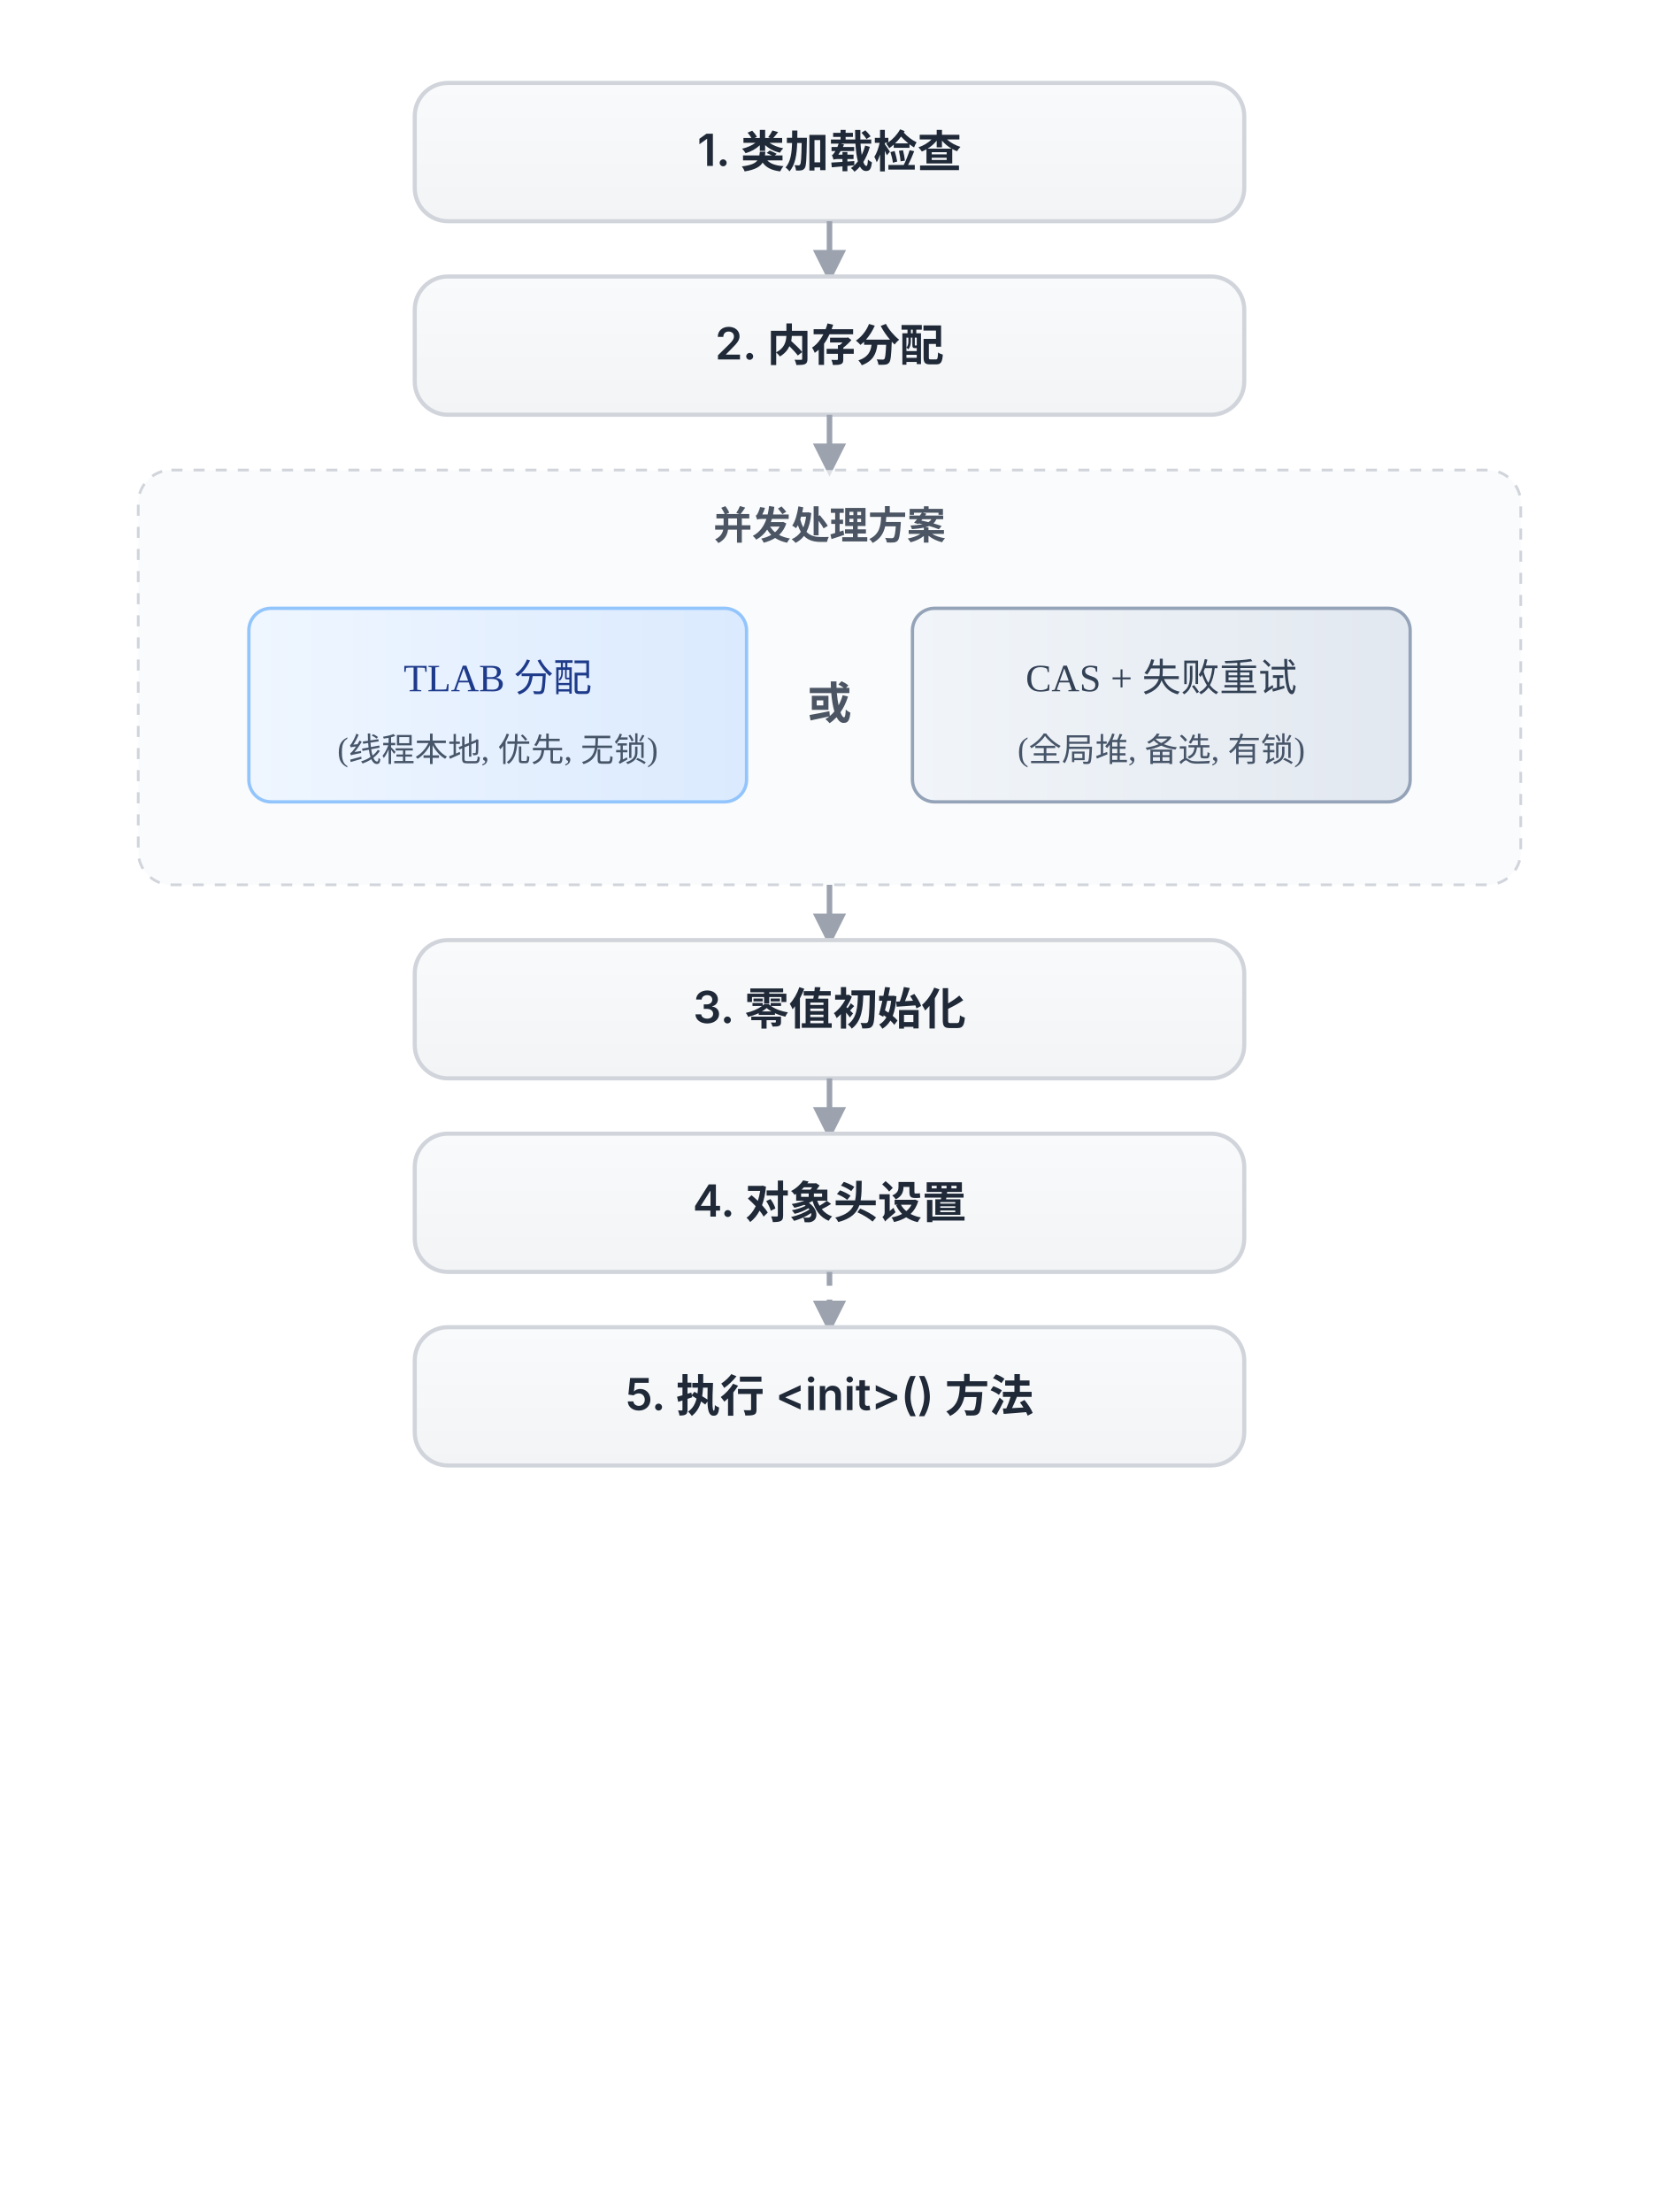
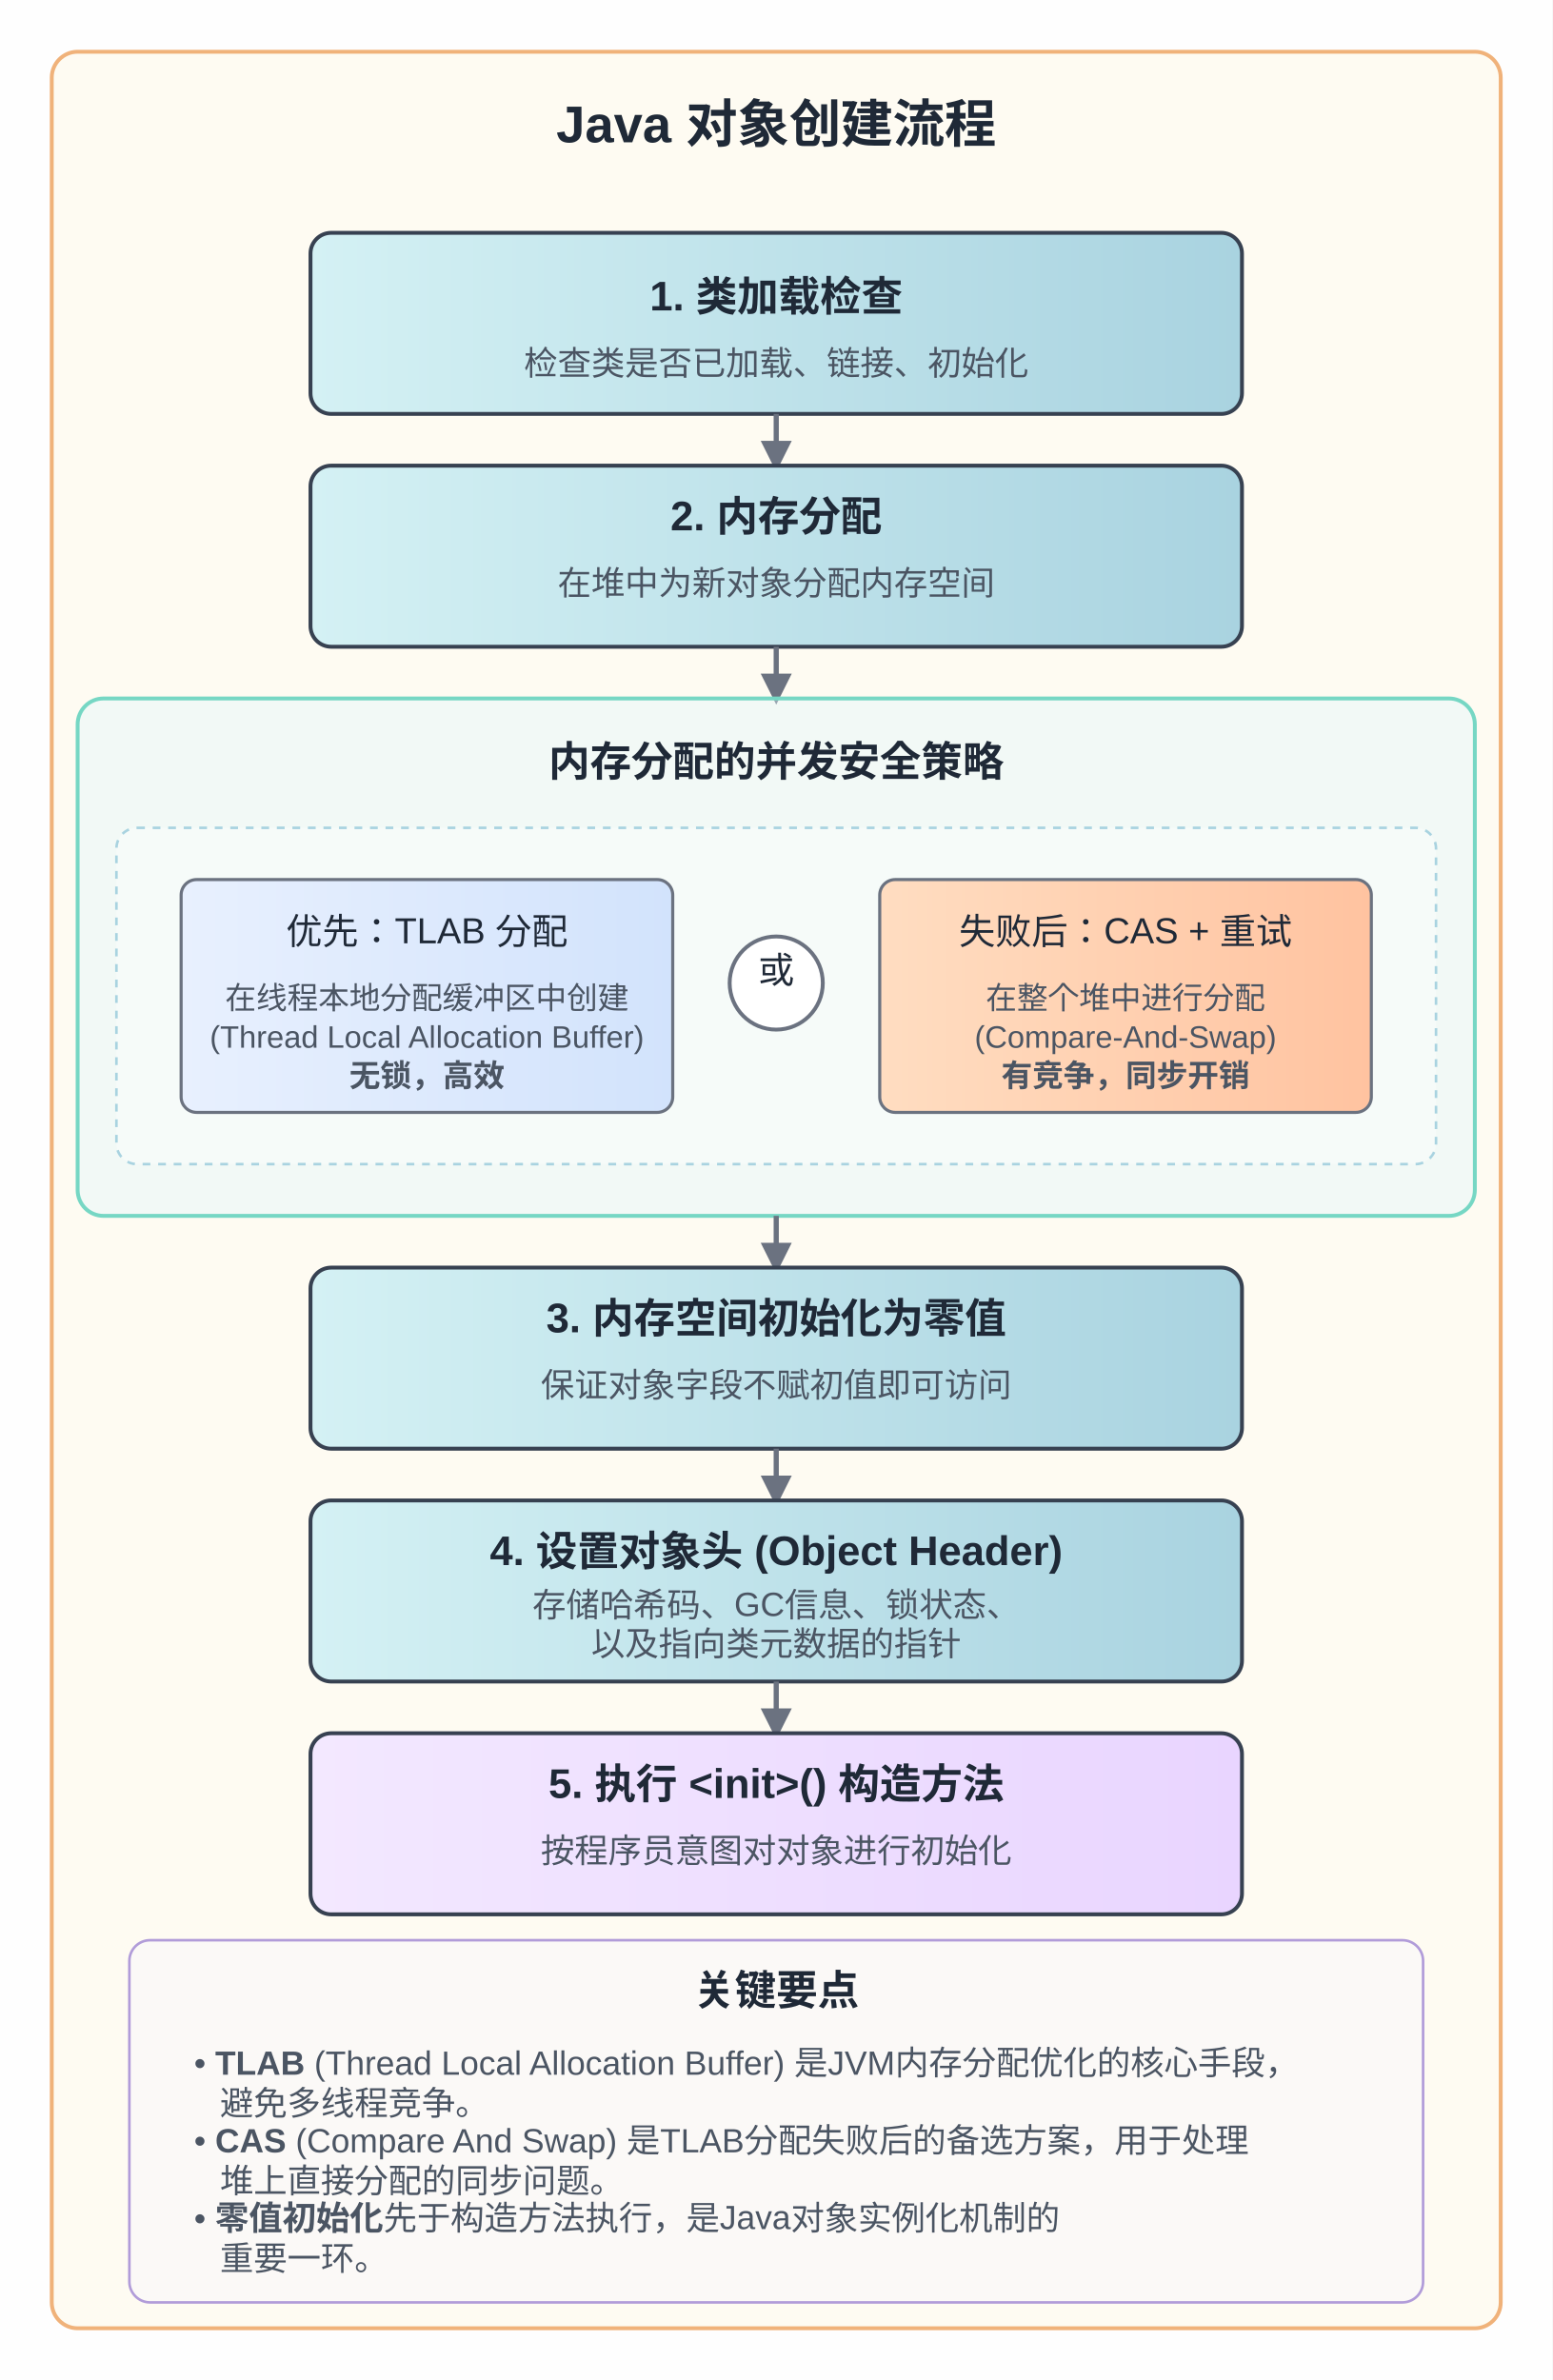
- <svg xmlns="http://www.w3.org/2000/svg" width="600" height="800" viewBox="0 0 600 800">
+ <svg xmlns="http://www.w3.org/2000/svg" viewBox="0 0 600 920" font-family="Arial, sans-serif" font-size="14">
  <defs>
-     <linearGradient id="grad-step" x1="0%" y1="0%" x2="0%" y2="100%">
-       <stop offset="0%" style="stop-color:#f9fafb;stop-opacity:1" />
-       <stop offset="100%" style="stop-color:#f3f4f6;stop-opacity:1" />
+     <linearGradient id="grad-step-v2" x1="0%" y1="0%" x2="100%" y2="0%">
+       <stop offset="0%" style="stop-color:#D4F1F4;stop-opacity:1" />
+       <stop offset="100%" style="stop-color:#A9D3E0;stop-opacity:1" />
    </linearGradient>
-     <linearGradient id="grad-tlab" x1="0%" y1="0%" x2="100%" y2="0%">
-       <stop offset="0%" style="stop-color:#eff6ff;stop-opacity:1" />
-       <stop offset="100%" style="stop-color:#dbeafe;stop-opacity:1" />
+     <linearGradient id="grad-tlab-v2" x1="0%" y1="0%" x2="100%" y2="0%">
+       <stop offset="0%" style="stop-color:#E8F0FE;stop-opacity:1" />
+       <stop offset="100%" style="stop-color:#D2E3FC;stop-opacity:1" />
    </linearGradient>
-     <linearGradient id="grad-cas" x1="0%" y1="0%" x2="100%" y2="0%">
-       <stop offset="0%" style="stop-color:#f1f5f9;stop-opacity:1" />
-       <stop offset="100%" style="stop-color:#e2e8f0;stop-opacity:1" />
+     <linearGradient id="grad-cas-v2" x1="0%" y1="0%" x2="100%" y2="0%">
+       <stop offset="0%" style="stop-color:#FFDDC1;stop-opacity:1" />
+       <stop offset="100%" style="stop-color:#FFC3A0;stop-opacity:1" />
+     </linearGradient>
+     <linearGradient id="grad-init-v2" x1="0%" y1="0%" x2="100%" y2="0%">
+       <stop offset="0%" style="stop-color:#F3E8FF;stop-opacity:1" />
+       <stop offset="100%" style="stop-color:#E9D5FF;stop-opacity:1" />
    </linearGradient>
    <style>
-             .bg { fill: #ffffff; }
-             .step-box { fill: url(#grad-step); stroke: #d1d5db; stroke-width: 1.5; rx: 12; ry: 12; }
-             .step-text { font-family: 'Inter', 'Arial', sans-serif; font-size: 16px; font-weight: 600; text-anchor: middle; fill: #1f2937; }
+             .bg-v2 { fill: #FEFEFE; }
+             .area-bg-v2 { fill: rgba(255, 248, 225, 0.4); stroke: #F0B27A; stroke-width: 1.5; rx: 10; ry: 10; }
+             .area-title-v2 { font-size: 20px; font-weight: bold; text-anchor: middle; fill: #1F2937; }
+             .step-box-v2 { stroke: #374151; stroke-width: 1.5; rx: 8; ry: 8; }
+             .step-text-v2 { font-size: 16px; font-weight: 600; text-anchor: middle; fill: #1F2937; }
+             .step-desc-v2 { font-size: 13px; text-anchor: middle; fill: #4B5563; }

-             .sub-panel { fill: rgba(249, 250, 251, 0.7); stroke: #d1d5db; stroke-width: 1; rx: 12; ry: 12; stroke-dasharray: 4 4;}
-             .sub-panel-title { font-size: 14px; font-weight: 600; fill: #4b5563; text-anchor: middle; }
-             .sub-box { rx: 8; ry: 8; stroke-width: 1.2;}
-             .tlab-box { fill: url(#grad-tlab); stroke: #93c5fd;}
-             .cas-box { fill: url(#grad-cas); stroke: #94a3b8;}
-             .sub-text { font-size: 14px; text-anchor: middle; font-weight: 500; }
-             .tlab-text { fill: #1e3a8a; }
-             .cas-text { fill: #334155; }
-             .sub-label { font-size: 12px; text-anchor: middle; fill: #475569; }
+             .sub-panel-v2 { fill: rgba(225, 245, 254, 0.4); stroke: #76D7C4; stroke-width: 1.5; rx: 10; ry: 10; }
+             .sub-panel-title-v2 { font-size: 16px; font-weight: 600; fill: #1F2937; text-anchor: middle; }
+             .sub-box-v2 { stroke-width: 1.2; rx: 6; ry: 6; }
+             .tlab-box-v2 { stroke: #6B7280; }
+             .cas-box-v2 { stroke: #6B7280; }
+             .sub-text-v2 { font-size: 14px; text-anchor: middle; font-weight: 500; fill: #1F2937; }
+             .sub-label-v2 { font-size: 12px; text-anchor: middle; fill: #4B5563; }
+             .key-point-v2 { font-size: 13px; text-anchor: start; fill: #4B5563; } /* New style for left-aligned text */
            
-             .connector { fill: none; stroke: #9ca3af; stroke-width: 2; marker-end: url(#arrowhead); }
-             .connector-dashed { fill: none; stroke: #9ca3af; stroke-width: 2; stroke-dasharray: 5 5; marker-end: url(#arrowhead); }
-             #arrowhead path { fill: #9ca3af; }
+             .connector-v2 { fill: none; stroke: #6B7280; stroke-width: 2; marker-end: url(#arrowhead-v2); }
+             .connector-dashed-v2 { fill: none; stroke: #9CA3AF; stroke-width: 2; stroke-dasharray: 5 5; marker-end: url(#arrowhead-v2); }
        </style>
-     <marker id="arrowhead" viewBox="0 0 10 10" refX="8" refY="5" markerWidth="6" markerHeight="6" orient="auto-start-reverse">
-       <path d="M 0 0 L 10 5 L 0 10 z" />
+     <marker id="arrowhead-v2" viewBox="0 0 10 10" refX="8" refY="5" markerWidth="6" markerHeight="6" orient="auto-start-reverse">
+       <path d="M 0 0 L 10 5 L 0 10 z" fill="#6B7280" />
    </marker>
  </defs>
-   <rect x="0" y="0" width="600" height="800" class="bg" />
-   <g transform="translate(300, 0)">
-     <rect x="-150" y="30" width="300" height="50" class="step-box" />
-     <text y="60" class="step-text">1. 类加载检查</text>
-     <path d="M 0 80 v 20" class="connector" />
-     <rect x="-150" y="100" width="300" height="50" class="step-box" />
-     <text y="130" class="step-text">2. 内存分配</text>
-     <path d="M 0 150 v 20" class="connector" />
-     <g transform="translate(0, 170)">
-       <rect x="-250" y="0" width="500" height="150" class="sub-panel" />
-       <text x="0" y="25" class="sub-panel-title">并发处理方案</text>
-       <rect x="-210" y="50" width="180" height="70" class="sub-box tlab-box" />
-       <text x="-120" y="80" class="sub-text tlab-text">TLAB 分配</text>
-       <text x="-120" y="105" class="sub-label">(线程本地, 优先, 无锁)</text>
-       <rect x="30" y="50" width="180" height="70" class="sub-box cas-box" />
-       <text x="120" y="80" class="sub-text cas-text">CAS + 失败重试</text>
-       <text x="120" y="105" class="sub-label">(全局堆, 备选, 有锁)</text>
-       <text x="0" y="90" font-size="16px" font-weight="bold" fill="#4b5563" text-anchor="middle">或</text>
+   <rect x="0" y="0" width="600" height="920" class="bg-v2" />
+   <rect x="20" y="20" width="560" height="880" class="area-bg-v2" />
+   <text x="300" y="55" class="area-title-v2">Java 对象创建流程</text>
+   <g transform="translate(300, 90)">
+     <g>
+       <rect x="-180" y="0" width="360" height="70" class="step-box-v2" fill="url(#grad-step-v2)" />
+       <text x="0" y="30" class="step-text-v2">1. 类加载检查</text>
+       <text x="0" y="55" class="step-desc-v2">检查类是否已加载、链接、初始化</text>
    </g>
-     <path d="M 0 320 v 20" class="connector" />
-     <rect x="-150" y="340" width="300" height="50" class="step-box" />
-     <text y="370" class="step-text">3. 零值初始化</text>
-     <path d="M 0 390 v 20" class="connector" />
-     <rect x="-150" y="410" width="300" height="50" class="step-box" />
-     <text y="440" class="step-text">4. 对象头设置</text>
-     <path d="M 0 460 v 20" class="connector-dashed" />
-     <rect x="-150" y="480" width="300" height="50" class="step-box" />
-     <text y="510" class="step-text">5. 执行 &lt;init&gt;() 方法</text>
+     <path d="M 0 70 v 20" class="connector-v2" />
+     <g>
+       <rect x="-180" y="90" width="360" height="70" class="step-box-v2" fill="url(#grad-step-v2)" />
+       <text x="0" y="115" class="step-text-v2">2. 内存分配</text>
+       <text x="0" y="140" class="step-desc-v2">在堆中为新对象分配内存空间</text>
+     </g>
+     <path d="M 0 160 v 20" class="connector-v2" />
+     <g transform="translate(0, 180)">
+       <rect x="-270" y="0" width="540" height="200" class="sub-panel-v2" />
+       <text x="0" y="30" class="sub-panel-title-v2">内存分配的并发安全策略</text>
+       <rect x="-255" y="50" width="510" height="130" fill="rgba(255,255,255,0.3)" stroke="#A9D3E0" stroke-width="1" rx="8" stroke-dasharray="3 3" />
+       <g transform="translate(-135, 110)">
+         <rect x="-95" y="-40" width="190" height="90" class="sub-box-v2 tlab-box-v2" fill="url(#grad-tlab-v2)" />
+         <text y="-15" class="sub-text-v2">优先：TLAB 分配</text>
+         <text y="10" class="sub-label-v2">在线程本地分配缓冲区中创建</text>
+         <text y="25" class="sub-label-v2">(Thread Local Allocation Buffer)</text>
+         <text y="40" class="sub-label-v2" fill="#059669" font-weight="bold">无锁，高效</text>
+       </g>
+       <g transform="translate(135, 110)">
+         <rect x="-95" y="-40" width="190" height="90" class="sub-box-v2 cas-box-v2" fill="url(#grad-cas-v2)" />
+         <text y="-15" class="sub-text-v2">失败后：CAS + 重试</text>
+         <text y="10" class="sub-label-v2">在整个堆中进行分配</text>
+         <text y="25" class="sub-label-v2">(Compare-And-Swap)</text>
+         <text y="40" class="sub-label-v2" fill="#C2410C" font-weight="bold">有竞争，同步开销</text>
+       </g>
+       <g transform="translate(0, 110)">
+         <circle cx="0" cy="0" r="18" fill="#FFF" stroke="#6B7280" stroke-width="1.5" />
+         <text class="sub-text-v2" font-weight="bold" fill="#374151">或</text>
+       </g>
+     </g>
+     <path d="M 0 380 v 20" class="connector-v2" />
+     <g>
+       <rect x="-180" y="400" width="360" height="70" class="step-box-v2" fill="url(#grad-step-v2)" />
+       <text x="0" y="425" class="step-text-v2">3. 内存空间初始化为零值</text>
+       <text x="0" y="450" class="step-desc-v2">保证对象字段不赋初值即可访问</text>
+     </g>
+     <path d="M 0 470 v 20" class="connector-v2" />
+     <g>
+       <rect x="-180" y="490" width="360" height="70" class="step-box-v2" fill="url(#grad-step-v2)" />
+       <text x="0" y="515" class="step-text-v2">4. 设置对象头 (Object Header)</text>
+       <text x="0" y="535" class="step-desc-v2">存储哈希码、GC信息、锁状态、</text>
+       <text x="0" y="550" class="step-desc-v2">以及指向类元数据的指针</text>
+     </g>
+     <path d="M 0 560 v 20" class="connector-v2" />
+     <g>
+       <rect x="-180" y="580" width="360" height="70" class="step-box-v2" fill="url(#grad-init-v2)" />
+       <text x="0" y="605" class="step-text-v2">5. 执行 &lt;init&gt;() 构造方法</text>
+       <text x="0" y="630" class="step-desc-v2">按程序员意图对对象进行初始化</text>
+     </g>
+   </g>
+   <g transform="translate(50, 750)">
+     <rect x="0" y="0" width="500" height="140" fill="rgba(248, 245, 255, 0.4)" stroke="#B19CD9" stroke-width="1" rx="8" />
+     <text x="250" y="25" class="sub-panel-title-v2">关键要点</text>
+     <text y="52" class="key-point-v2">
+       <tspan x="25" dy="0">• <tspan font-weight="bold">TLAB</tspan> (Thread Local Allocation Buffer) 是JVM内存分配优化的核心手段，</tspan>
+       <tspan x="35" dy="1.2em">避免多线程竞争。</tspan>
+     </text>
+     <text y="82" class="key-point-v2">
+       <tspan x="25" dy="0">• <tspan font-weight="bold">CAS</tspan> (Compare And Swap) 是TLAB分配失败后的备选方案，用于处理</tspan>
+       <tspan x="35" dy="1.2em">堆上直接分配的同步问题。</tspan>
+     </text>
+     <text y="112" class="key-point-v2">
+       <tspan x="25" dy="0">• <tspan font-weight="bold">零值初始化</tspan>先于构造方法执行，是Java对象实例化机制的</tspan>
+       <tspan x="35" dy="1.2em">重要一环。</tspan>
+     </text>
  </g>
</svg>
